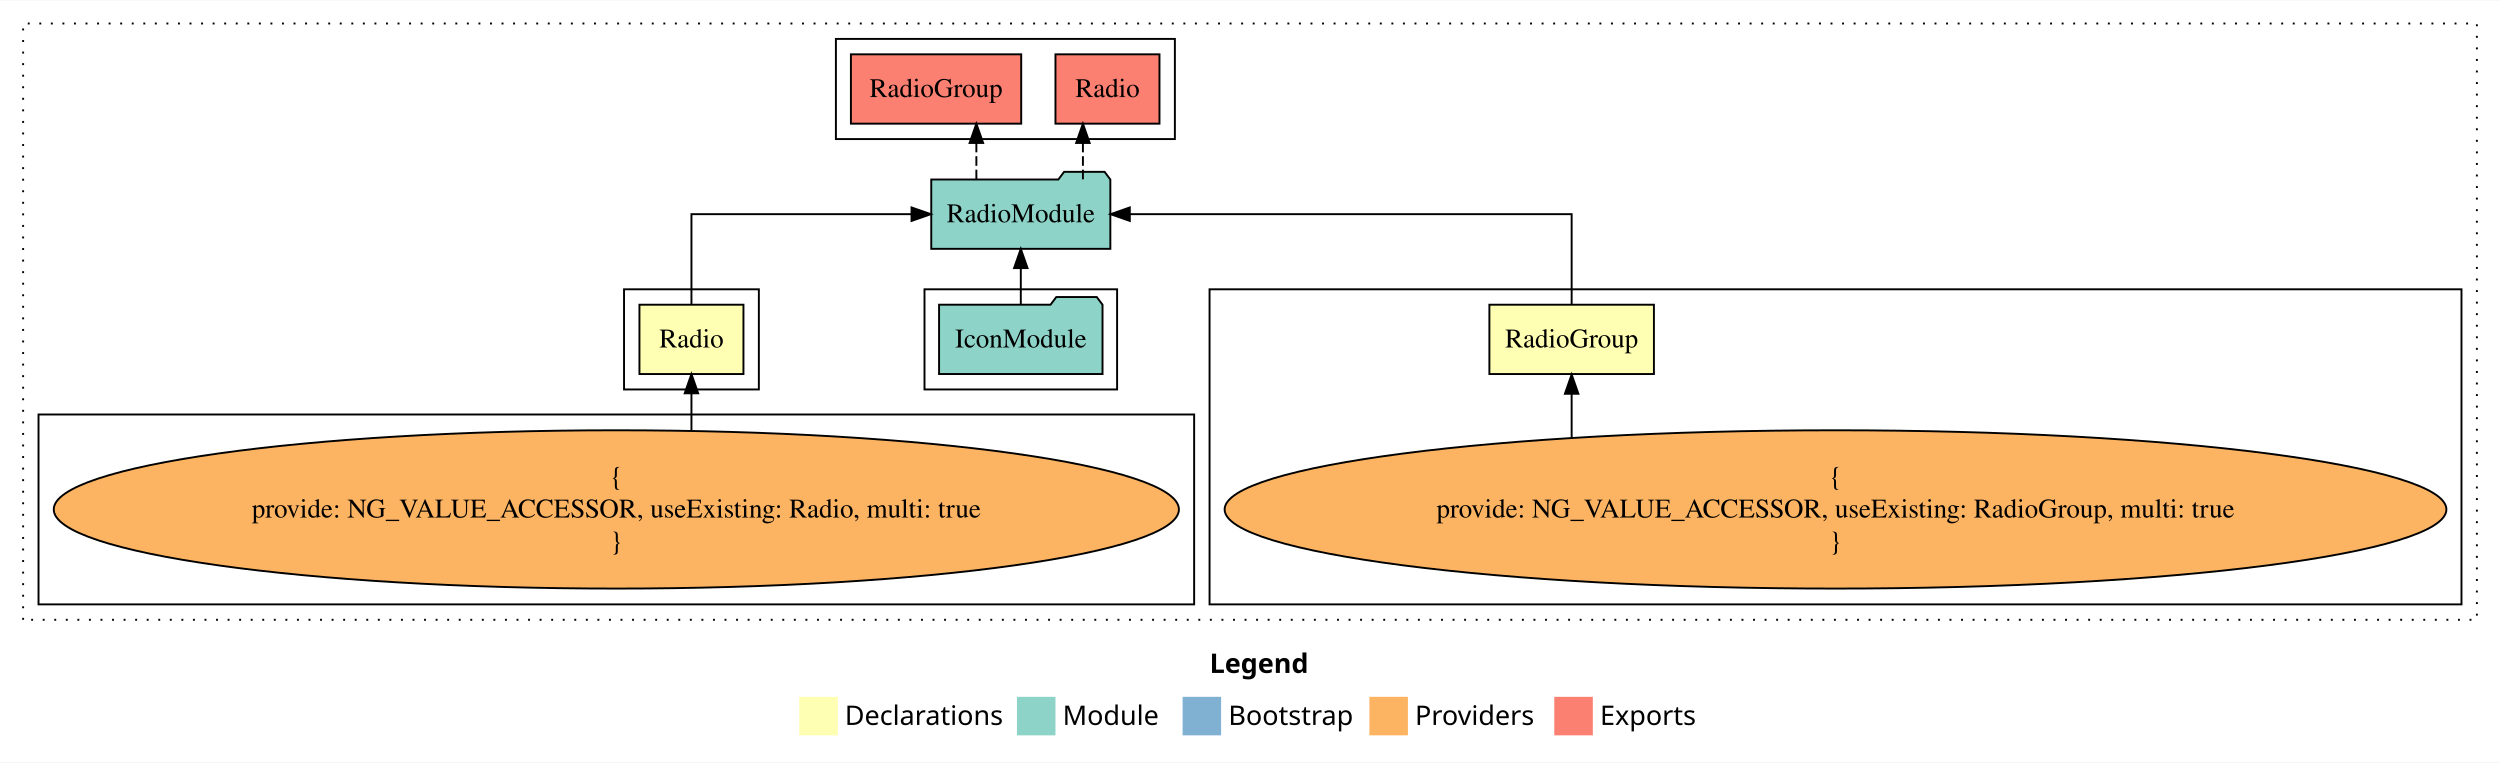
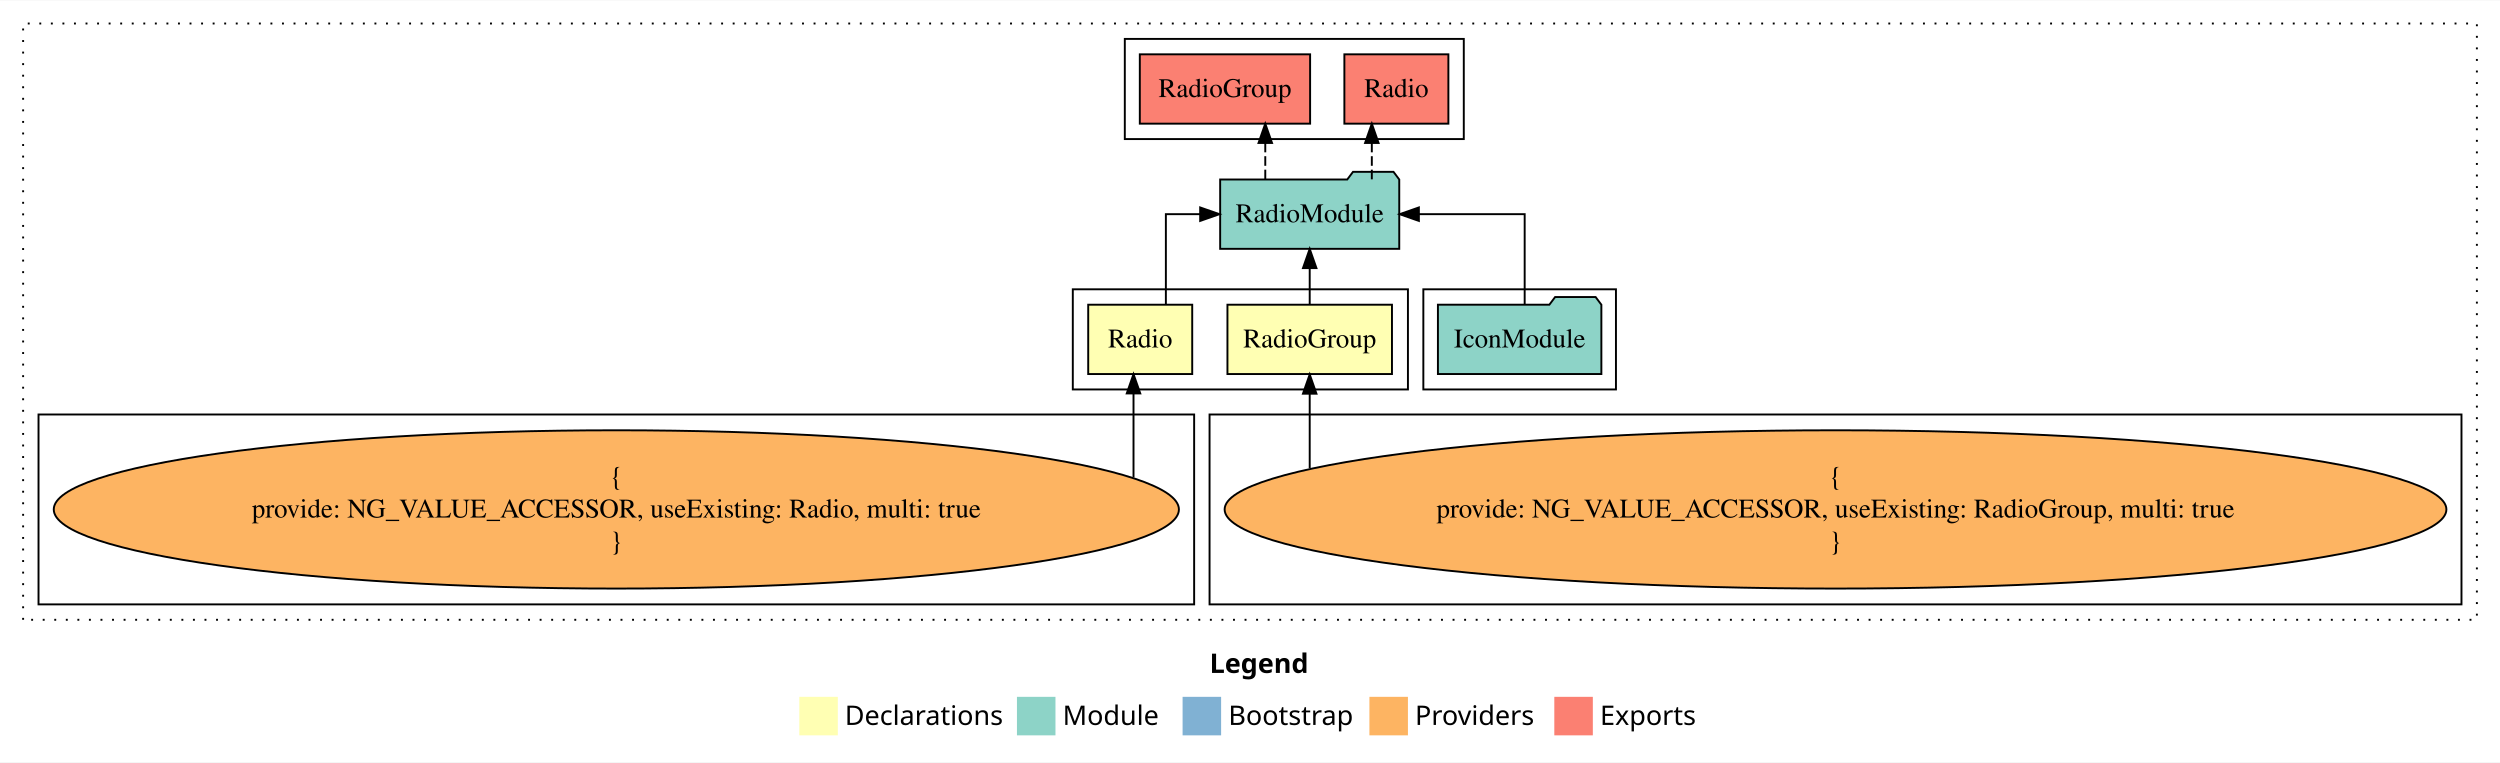
<svg xmlns="http://www.w3.org/2000/svg" width="1298pt" height="396pt" viewBox="0.00 0.00 1298.00 395.59">
  <g id="graph0" class="graph" transform="scale(1 1) rotate(0) translate(4 391.59)">
    <polygon fill="white" stroke="transparent" points="-4,4 -4,-391.59 1294,-391.59 1294,4 -4,4" />
    <text text-anchor="start" x="624.01" y="-42.4" font-family="Times-12" font-weight="bold" font-size="14.00">Legend</text>
    <polygon fill="#ffffb3" stroke="transparent" points="411,-10 411,-30 431,-30 431,-10 411,-10" />
    <text text-anchor="start" x="434.63" y="-15.4" font-family="Times-12" font-size="14.00">  Declarations</text>
    <polygon fill="#8dd3c7" stroke="transparent" points="524,-10 524,-30 544,-30 544,-10 524,-10" />
    <text text-anchor="start" x="547.73" y="-15.4" font-family="Times-12" font-size="14.00">  Module</text>
    <polygon fill="#80b1d3" stroke="transparent" points="610,-10 610,-30 630,-30 630,-10 610,-10" />
    <text text-anchor="start" x="633.78" y="-15.4" font-family="Times-12" font-size="14.00">  Bootstrap</text>
    <polygon fill="#fdb462" stroke="transparent" points="707,-10 707,-30 727,-30 727,-10 707,-10" />
    <text text-anchor="start" x="730.67" y="-15.4" font-family="Times-12" font-size="14.00">  Providers</text>
    <polygon fill="#fb8072" stroke="transparent" points="803,-10 803,-30 823,-30 823,-10 803,-10" />
    <text text-anchor="start" x="826.73" y="-15.4" font-family="Times-12" font-size="14.00">  Exports</text>
    <g id="clust1" class="cluster">
      <polygon fill="none" stroke="black" stroke-dasharray="1,5" points="8,-70 8,-379.59 1282,-379.59 1282,-70 8,-70" />
    </g>
-     <g id="clust4" class="cluster">
-       <polygon fill="none" stroke="black" points="624,-78 624,-241.59 1274,-241.59 1274,-78 624,-78" />
+     <g id="clust5" class="cluster">
+       <polygon fill="none" stroke="black" points="735,-189.59 735,-241.59 835,-241.59 835,-189.59 735,-189.59" />
    </g>
    <g id="clust6" class="cluster">
-       <polygon fill="none" stroke="black" points="430,-319.59 430,-371.59 606,-371.59 606,-319.59 430,-319.59" />
-     </g>
-     <g id="clust5" class="cluster">
-       <polygon fill="none" stroke="black" points="476,-189.59 476,-241.59 576,-241.59 576,-189.59 476,-189.59" />
+       <polygon fill="none" stroke="black" points="580,-319.59 580,-371.59 756,-371.59 756,-319.59 580,-319.59" />
    </g>
    <g id="clust2" class="cluster">
-       <polygon fill="none" stroke="black" points="320,-189.59 320,-241.59 390,-241.59 390,-189.59 320,-189.59" />
+       <polygon fill="none" stroke="black" points="553,-189.59 553,-241.59 727,-241.59 727,-189.59 553,-189.59" />
+     </g>
+     <g id="clust4" class="cluster">
+       <polygon fill="none" stroke="black" points="624,-78 624,-176.59 1274,-176.59 1274,-78 624,-78" />
    </g>
    <g id="clust3" class="cluster">
      <polygon fill="none" stroke="black" points="16,-78 16,-176.59 616,-176.59 616,-78 16,-78" />
    </g>
    <g id="node1" class="node">
-       <polygon fill="#ffffb3" stroke="black" points="382,-233.59 328,-233.59 328,-197.59 382,-197.59 382,-233.59" />
-       <text text-anchor="middle" x="355" y="-211.39" font-family="Times,serif" font-size="14.00">Radio</text>
+       <polygon fill="#ffffb3" stroke="black" points="615,-233.59 561,-233.59 561,-197.59 615,-197.59 615,-233.59" />
+       <text text-anchor="middle" x="588" y="-211.39" font-family="Times,serif" font-size="14.00">Radio</text>
    </g>
    <g id="node3" class="node">
-       <polygon fill="#8dd3c7" stroke="black" points="572.49,-298.59 569.49,-302.59 548.49,-302.59 545.49,-298.59 479.51,-298.59 479.51,-262.59 572.49,-262.59 572.49,-298.59" />
-       <text text-anchor="middle" x="526" y="-276.39" font-family="Times,serif" font-size="14.00">RadioModule</text>
+       <polygon fill="#8dd3c7" stroke="black" points="722.49,-298.59 719.49,-302.59 698.49,-302.59 695.49,-298.59 629.51,-298.59 629.51,-262.59 722.49,-262.59 722.49,-298.59" />
+       <text text-anchor="middle" x="676" y="-276.39" font-family="Times,serif" font-size="14.00">RadioModule</text>
    </g>
    <g id="edge1" class="edge">
-       <path fill="none" stroke="black" d="M355,-233.7C355,-252.93 355,-280.59 355,-280.59 355,-280.59 469.27,-280.59 469.27,-280.59" />
-       <polygon fill="black" stroke="black" points="469.27,-284.09 479.27,-280.59 469.27,-277.09 469.27,-284.09" />
+       <path fill="none" stroke="black" d="M601.32,-233.7C601.32,-252.93 601.32,-280.59 601.32,-280.59 601.32,-280.59 619.13,-280.59 619.13,-280.59" />
+       <polygon fill="black" stroke="black" points="619.13,-284.09 629.13,-280.59 619.13,-277.09 619.13,-284.09" />
    </g>
    <g id="node2" class="node">
-       <polygon fill="#ffffb3" stroke="black" points="854.71,-233.59 769.29,-233.59 769.29,-197.59 854.71,-197.59 854.71,-233.59" />
-       <text text-anchor="middle" x="812" y="-211.39" font-family="Times,serif" font-size="14.00">RadioGroup</text>
+       <polygon fill="#ffffb3" stroke="black" points="718.71,-233.59 633.29,-233.59 633.29,-197.59 718.71,-197.59 718.71,-233.59" />
+       <text text-anchor="middle" x="676" y="-211.39" font-family="Times,serif" font-size="14.00">RadioGroup</text>
    </g>
    <g id="edge3" class="edge">
-       <path fill="none" stroke="black" d="M812,-233.7C812,-252.93 812,-280.59 812,-280.59 812,-280.59 582.59,-280.59 582.59,-280.59" />
-       <polygon fill="black" stroke="black" points="582.59,-277.09 572.59,-280.59 582.59,-284.09 582.59,-277.09" />
+       <path fill="none" stroke="black" d="M676,-233.7C676,-233.7 676,-252.58 676,-252.58" />
+       <polygon fill="black" stroke="black" points="672.5,-252.58 676,-262.58 679.5,-252.58 672.5,-252.58" />
    </g>
    <g id="node7" class="node">
-       <polygon fill="#fb8072" stroke="black" points="598,-363.59 544,-363.59 544,-327.59 598,-327.59 598,-363.59" />
-       <text text-anchor="middle" x="571" y="-341.39" font-family="Times,serif" font-size="14.00">Radio </text>
+       <polygon fill="#fb8072" stroke="black" points="748,-363.59 694,-363.59 694,-327.59 748,-327.59 748,-363.59" />
+       <text text-anchor="middle" x="721" y="-341.39" font-family="Times,serif" font-size="14.00">Radio </text>
    </g>
    <g id="edge6" class="edge">
-       <path fill="none" stroke="black" stroke-dasharray="5,2" d="M558.25,-298.7C558.25,-298.7 558.25,-317.58 558.25,-317.58" />
-       <polygon fill="black" stroke="black" points="554.75,-317.58 558.25,-327.58 561.75,-317.58 554.75,-317.58" />
+       <path fill="none" stroke="black" stroke-dasharray="5,2" d="M708.25,-298.7C708.25,-298.7 708.25,-317.58 708.25,-317.58" />
+       <polygon fill="black" stroke="black" points="704.75,-317.58 708.25,-327.58 711.75,-317.58 704.75,-317.58" />
    </g>
    <g id="node8" class="node">
-       <polygon fill="#fb8072" stroke="black" points="526.21,-363.59 437.79,-363.59 437.79,-327.59 526.21,-327.59 526.21,-363.59" />
-       <text text-anchor="middle" x="482" y="-341.39" font-family="Times,serif" font-size="14.00">RadioGroup </text>
+       <polygon fill="#fb8072" stroke="black" points="676.21,-363.59 587.79,-363.59 587.79,-327.59 676.21,-327.59 676.21,-363.59" />
+       <text text-anchor="middle" x="632" y="-341.39" font-family="Times,serif" font-size="14.00">RadioGroup </text>
    </g>
    <g id="edge7" class="edge">
-       <path fill="none" stroke="black" stroke-dasharray="5,2" d="M502.93,-298.7C502.93,-298.7 502.93,-317.58 502.93,-317.58" />
-       <polygon fill="black" stroke="black" points="499.43,-317.58 502.93,-327.58 506.43,-317.58 499.43,-317.58" />
+       <path fill="none" stroke="black" stroke-dasharray="5,2" d="M652.93,-298.7C652.93,-298.7 652.93,-317.58 652.93,-317.58" />
+       <polygon fill="black" stroke="black" points="649.43,-317.58 652.93,-327.58 656.43,-317.58 649.43,-317.58" />
    </g>
    <g id="node4" class="node">
      <ellipse fill="#fdb462" stroke="black" cx="316" cy="-127.3" rx="292.09" ry="41.09" />
      <text text-anchor="middle" x="316" y="-139.9" font-family="Times,serif" font-size="14.00">{</text>
      <text text-anchor="middle" x="316" y="-123.1" font-family="Times,serif" font-size="14.00">    provide: NG_VALUE_ACCESSOR, useExisting: Radio, multi: true</text>
      <text text-anchor="middle" x="316" y="-106.3" font-family="Times,serif" font-size="14.00">}</text>
    </g>
    <g id="edge2" class="edge">
-       <path fill="none" stroke="black" d="M355,-168.34C355,-168.34 355,-187.58 355,-187.58" />
-       <polygon fill="black" stroke="black" points="351.5,-187.58 355,-197.58 358.5,-187.58 351.5,-187.58" />
+       <path fill="none" stroke="black" d="M584.52,-143.9C584.52,-143.9 584.52,-187.54 584.52,-187.54" />
+       <polygon fill="black" stroke="black" points="581.02,-187.54 584.52,-197.54 588.02,-187.54 581.02,-187.54" />
    </g>
    <g id="node5" class="node">
      <ellipse fill="#fdb462" stroke="black" cx="949" cy="-127.3" rx="317.17" ry="41.09" />
      <text text-anchor="middle" x="949" y="-139.9" font-family="Times,serif" font-size="14.00">{</text>
      <text text-anchor="middle" x="949" y="-123.1" font-family="Times,serif" font-size="14.00">    provide: NG_VALUE_ACCESSOR, useExisting: RadioGroup, multi: true</text>
      <text text-anchor="middle" x="949" y="-106.3" font-family="Times,serif" font-size="14.00">}</text>
    </g>
    <g id="edge4" class="edge">
-       <path fill="none" stroke="black" d="M812,-164.74C812,-164.74 812,-187.34 812,-187.34" />
-       <polygon fill="black" stroke="black" points="808.5,-187.34 812,-197.34 815.5,-187.34 808.5,-187.34" />
+       <path fill="none" stroke="black" d="M676,-148.67C676,-148.67 676,-187.4 676,-187.4" />
+       <polygon fill="black" stroke="black" points="672.5,-187.4 676,-197.4 679.5,-187.4 672.5,-187.4" />
    </g>
    <g id="node6" class="node">
-       <polygon fill="#8dd3c7" stroke="black" points="568.43,-233.59 565.43,-237.59 544.43,-237.59 541.43,-233.59 483.57,-233.59 483.57,-197.59 568.43,-197.59 568.43,-233.59" />
-       <text text-anchor="middle" x="526" y="-211.39" font-family="Times,serif" font-size="14.00">IconModule</text>
+       <polygon fill="#8dd3c7" stroke="black" points="827.43,-233.59 824.43,-237.59 803.43,-237.59 800.43,-233.59 742.57,-233.59 742.57,-197.59 827.43,-197.59 827.43,-233.59" />
+       <text text-anchor="middle" x="785" y="-211.39" font-family="Times,serif" font-size="14.00">IconModule</text>
    </g>
    <g id="edge5" class="edge">
-       <path fill="none" stroke="black" d="M526,-233.7C526,-233.7 526,-252.58 526,-252.58" />
-       <polygon fill="black" stroke="black" points="522.5,-252.58 526,-262.58 529.5,-252.58 522.5,-252.58" />
+       <path fill="none" stroke="black" d="M787.61,-233.7C787.61,-252.93 787.61,-280.59 787.61,-280.59 787.61,-280.59 732.68,-280.59 732.68,-280.59" />
+       <polygon fill="black" stroke="black" points="732.68,-277.09 722.68,-280.59 732.68,-284.09 732.68,-277.09" />
    </g>
  </g>
</svg>
